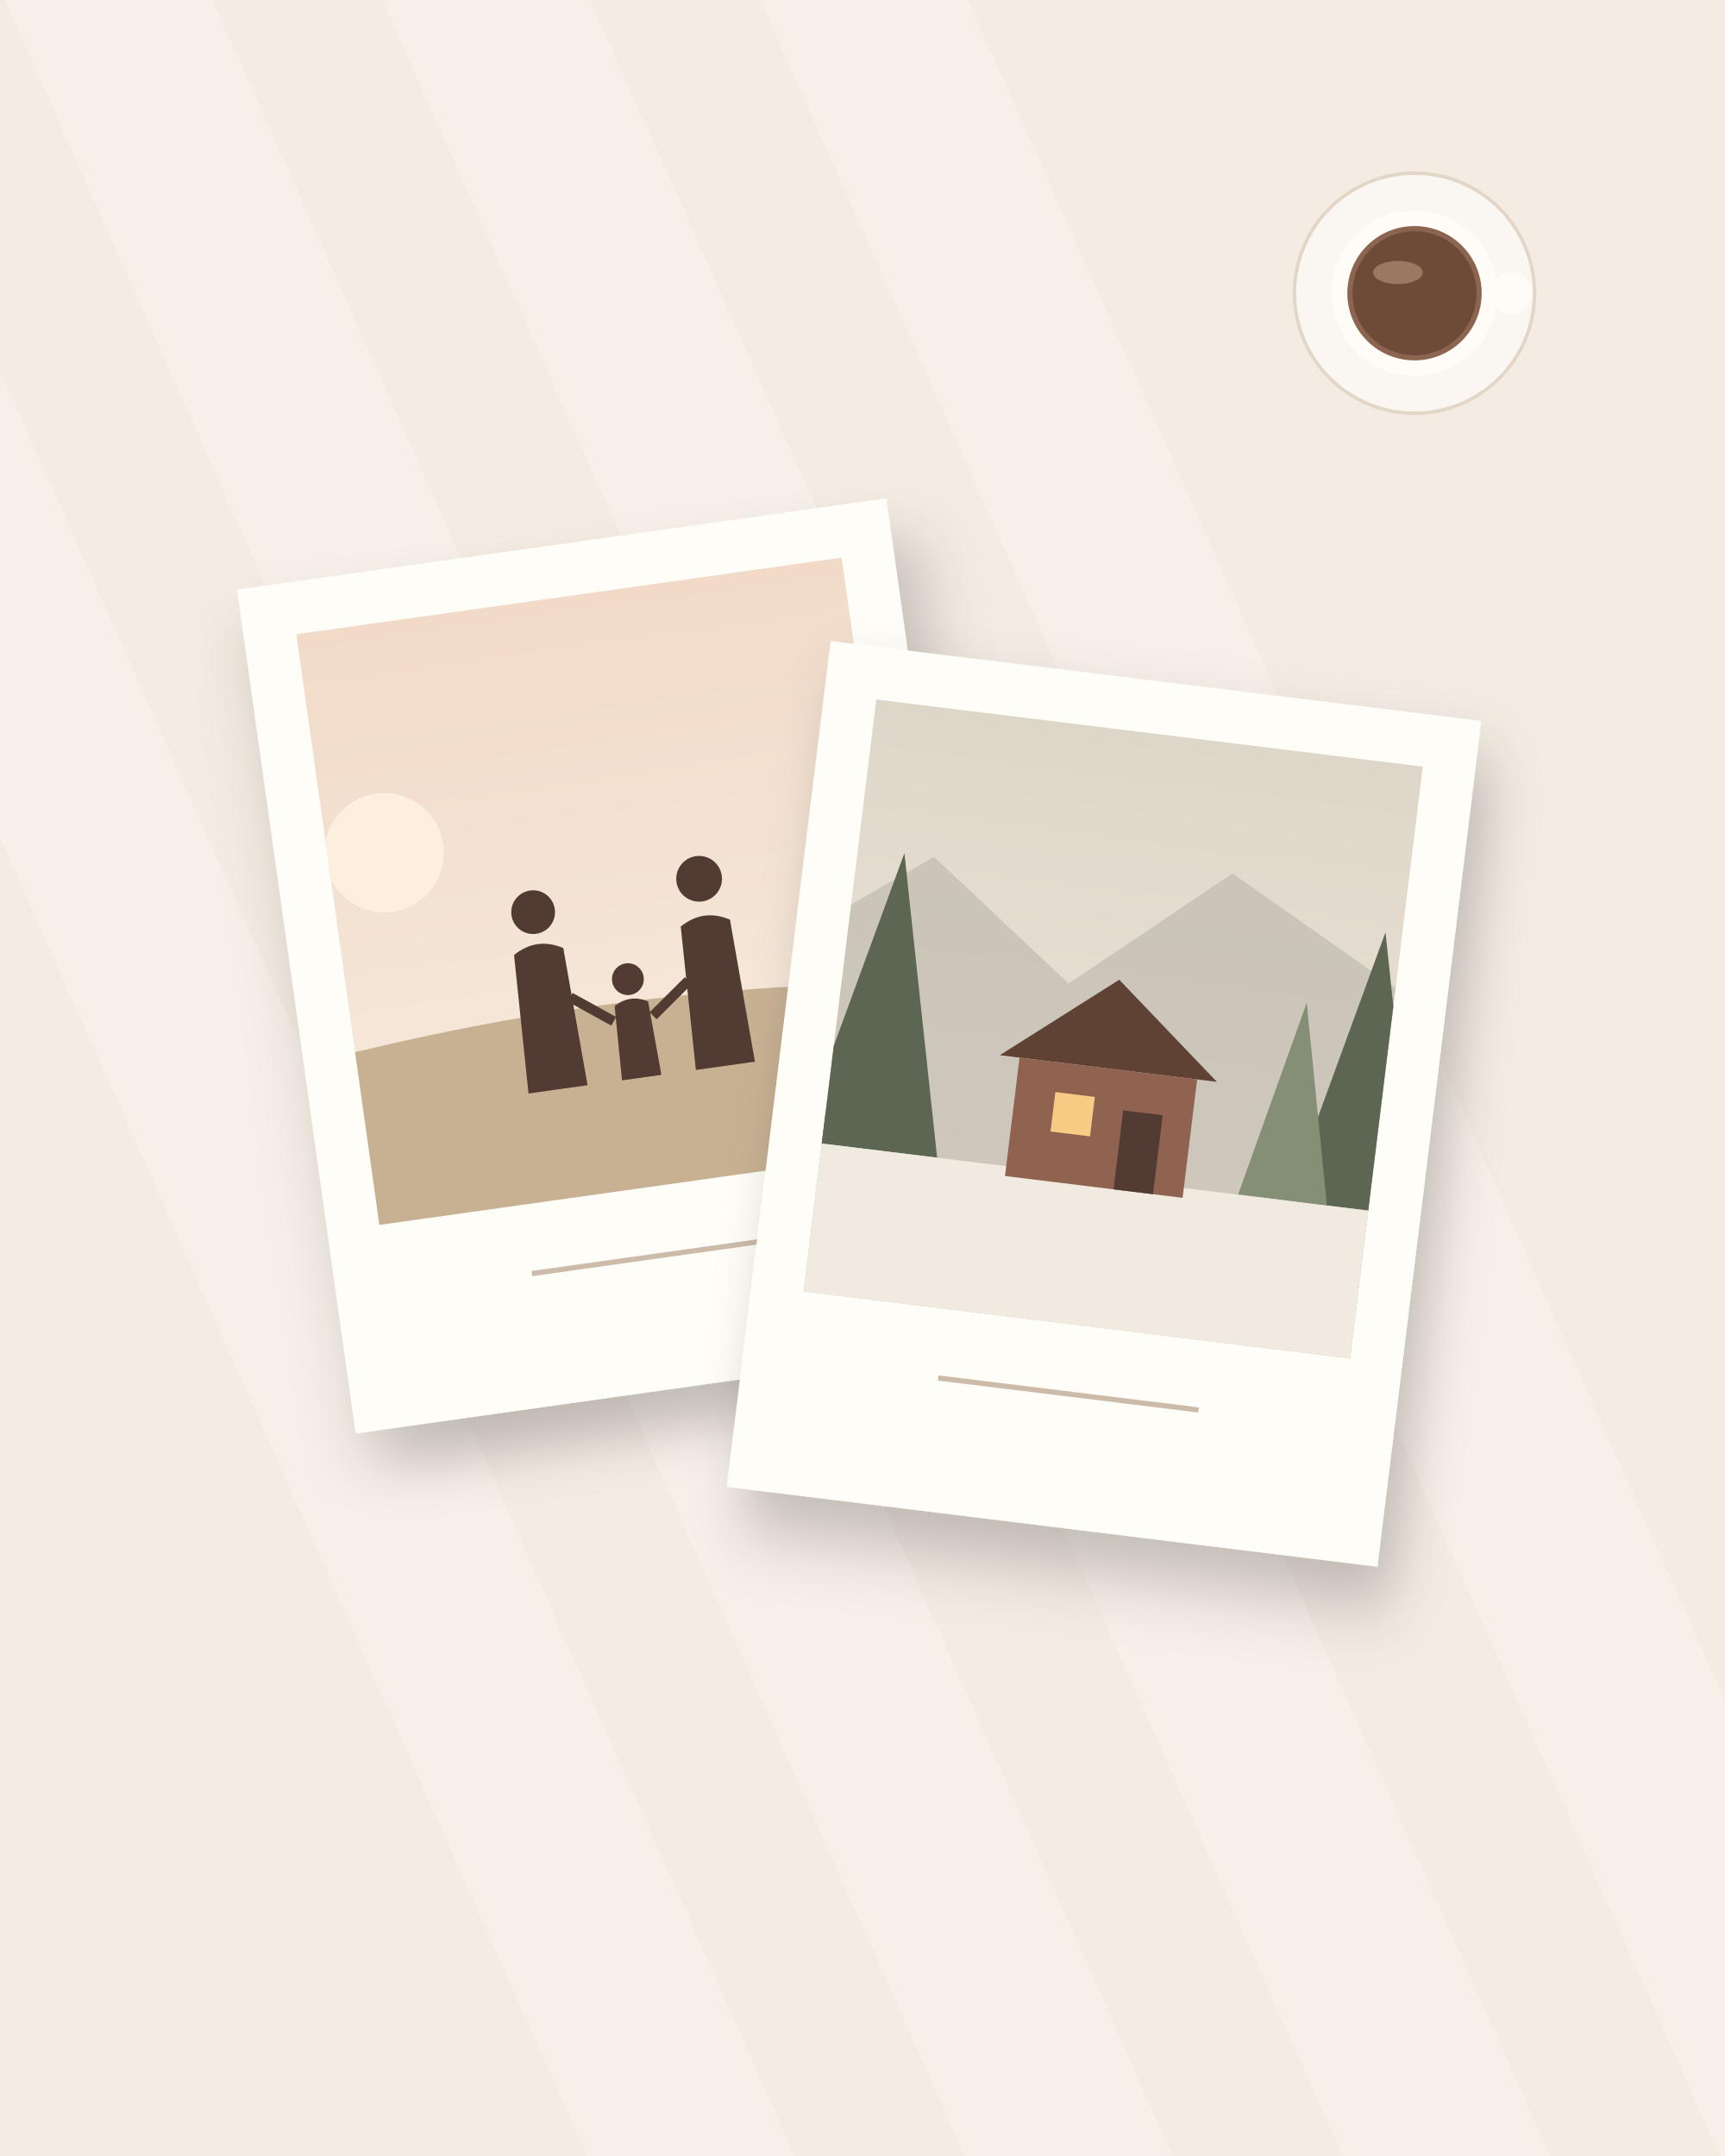
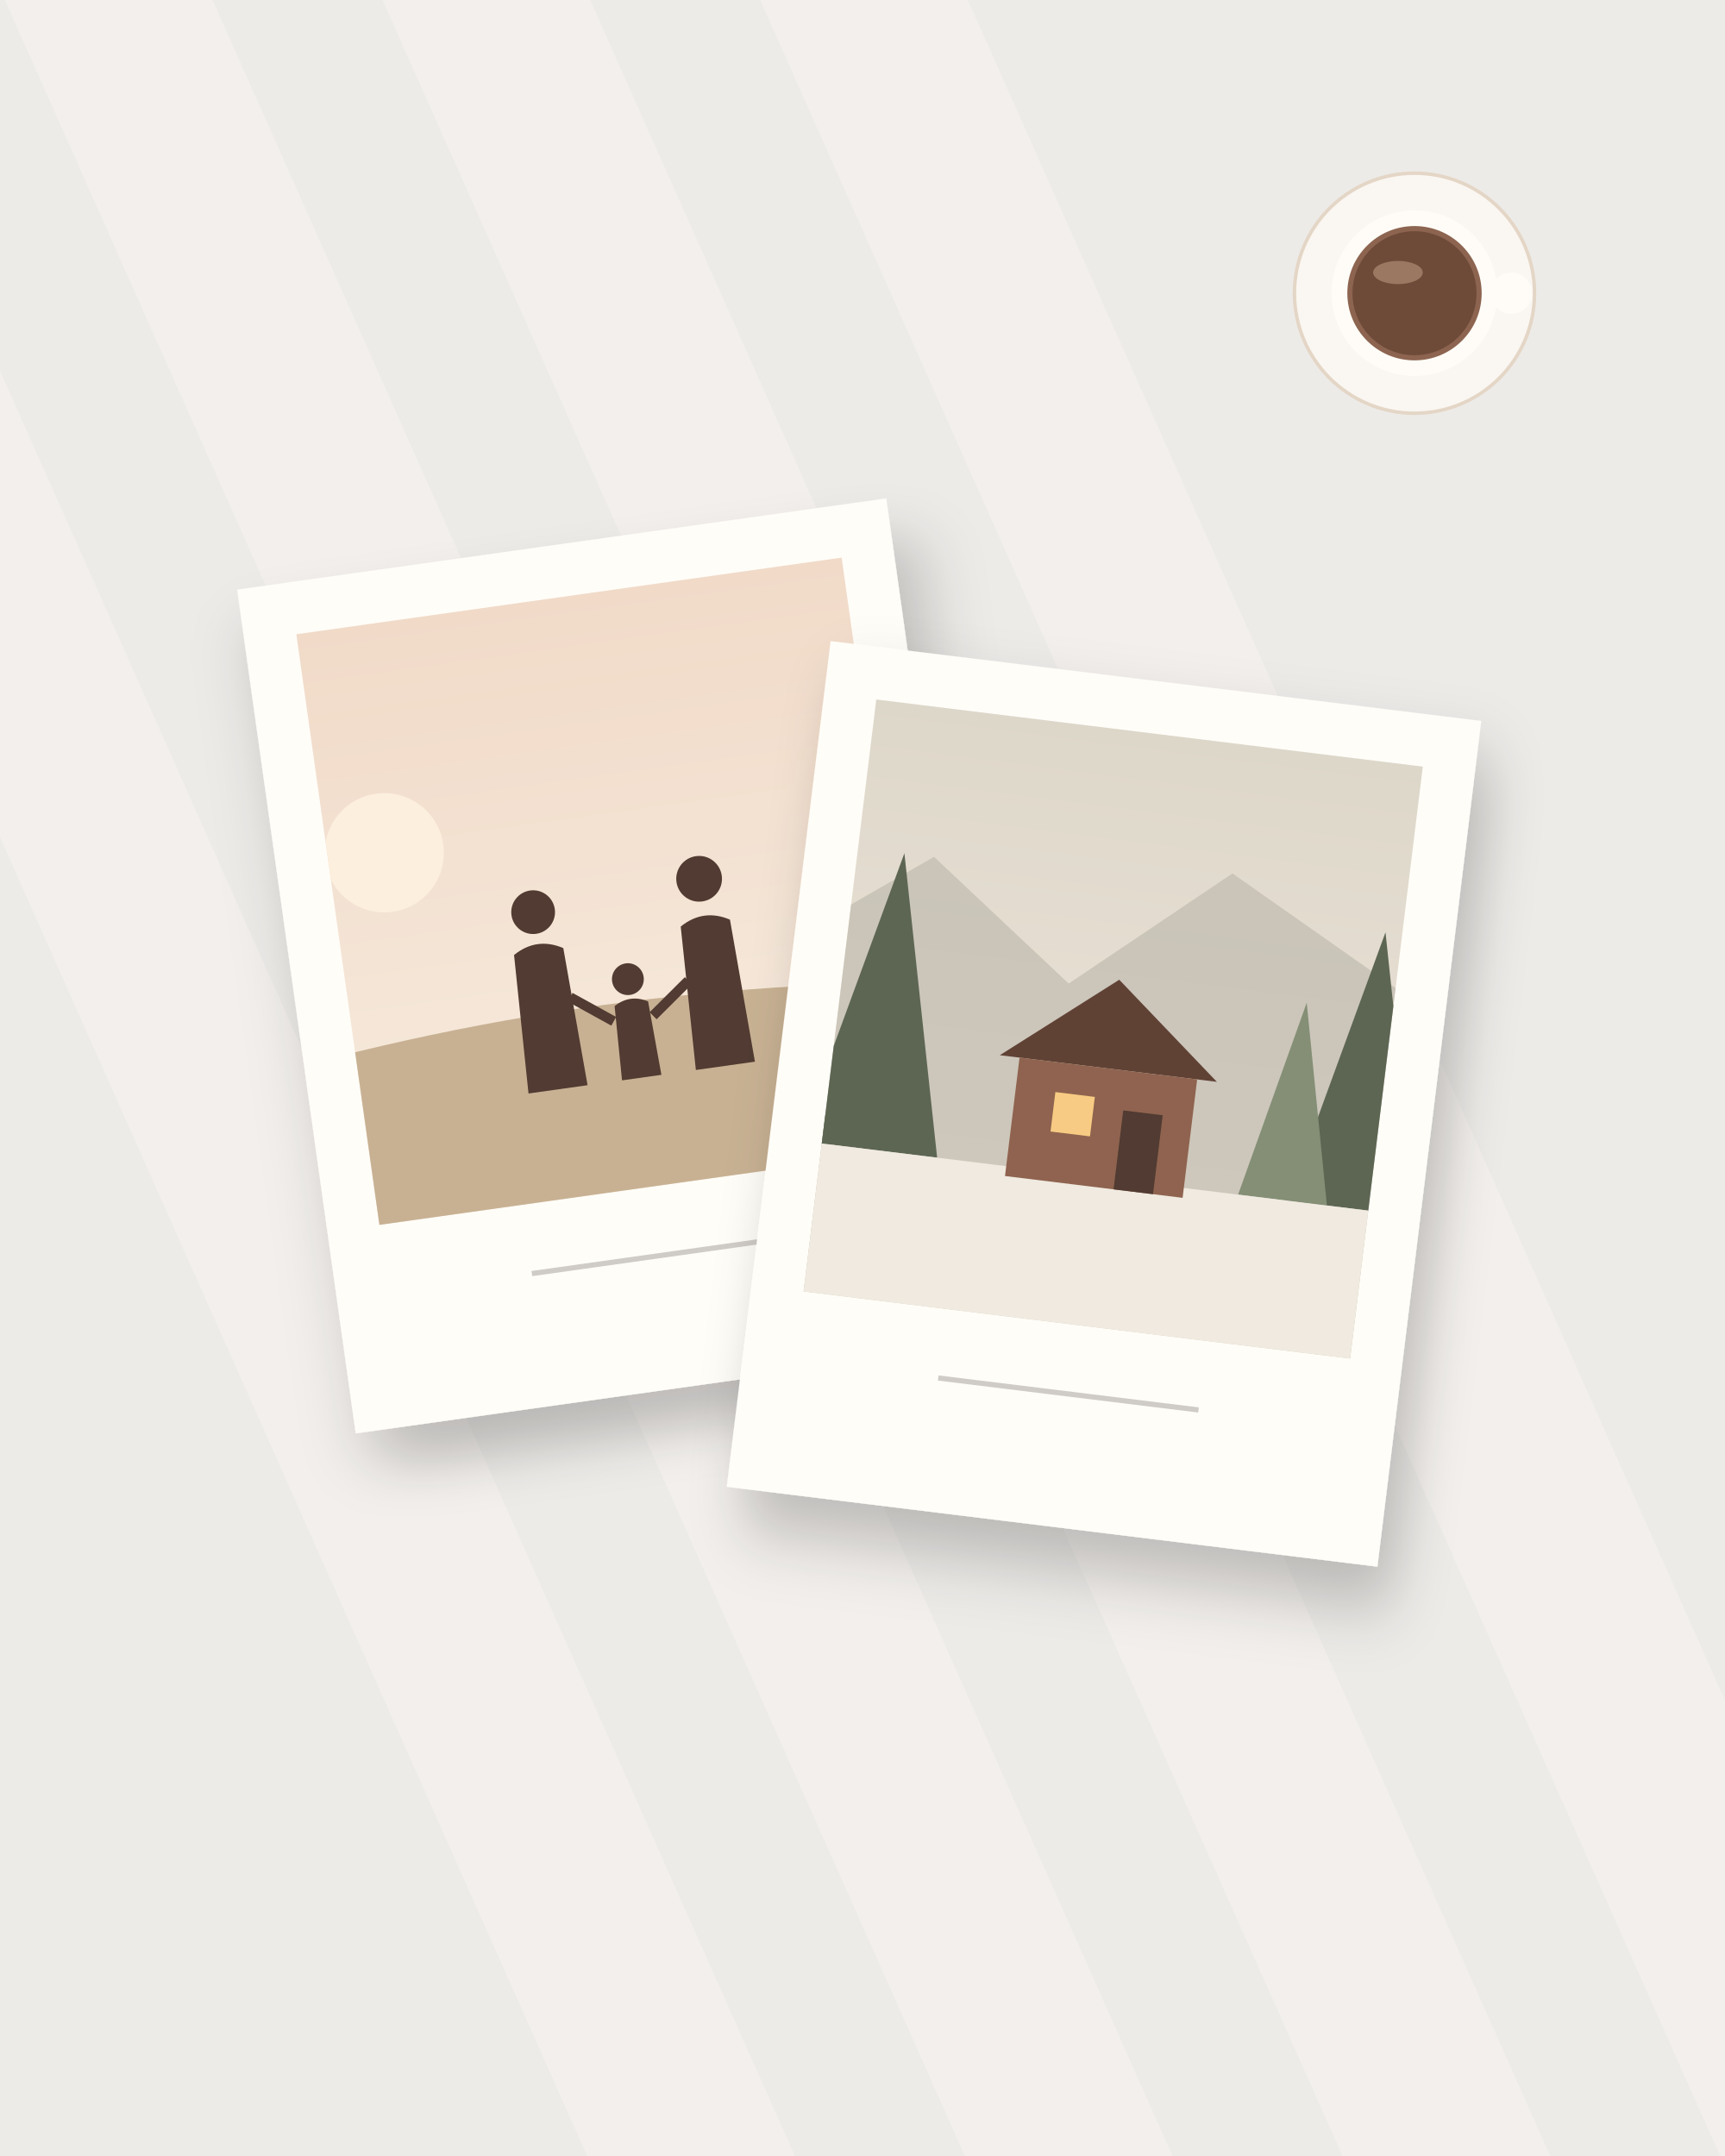
<svg xmlns="http://www.w3.org/2000/svg" viewBox="0 0 1000 1250" width="1000" height="1250" role="img">
  <defs>
    <filter id="recuerdosdpgrain" x="0" y="0" width="100%" height="100%">
      <feTurbulence type="fractalNoise" baseFrequency=".9" numOctaves="2" seed="7" result="n" />
      <feColorMatrix type="matrix" values="0 0 0 0 .29  0 0 0 0 .2  0 0 0 0 .16  0 0 0 .07 0" />
      <feComposite in2="SourceGraphic" operator="in" />
    </filter>
    <filter id="recuerdosdpshadow" x="-20%" y="-20%" width="140%" height="150%">
      <feGaussianBlur in="SourceAlpha" stdDeviation="18" />
      <feOffset dx="10" dy="22" />
      <feComponentTransfer>
        <feFuncA type="linear" slope=".22" />
      </feComponentTransfer>
      <feMerge>
        <feMergeNode />
        <feMergeNode in="SourceGraphic" />
      </feMerge>
    </filter>
    <filter id="recuerdosdpsoft" x="-50%" y="-50%" width="200%" height="200%">
      <feGaussianBlur stdDeviation="70" />
    </filter>
    <linearGradient id="recuerdosdpspine" x1="0" y1="0" x2="1" y2="0">
      <stop offset="0" stop-color="#000" stop-opacity="0" />
      <stop offset=".44" stop-color="#4A3228" stop-opacity=".05" />
      <stop offset=".5" stop-color="#4A3228" stop-opacity=".22" />
      <stop offset=".56" stop-color="#4A3228" stop-opacity=".05" />
      <stop offset="1" stop-color="#000" stop-opacity="0" />
    </linearGradient>
  </defs>
-   <rect width="1000" height="1250" fill="#F4ECE3" />
-   <rect width="1000" height="1250" fill="#F4ECE3" filter="url(#recuerdosdgrain)" />
+   <rect width="1000" height="1250" fill="#EDEBE8" />
+   <rect width="1000" height="1250" fill="#EDEBE8" filter="url(#recuerdosdgrain)" />
  <g opacity=".26" filter="url(#recuerdosdsoft)" transform="rotate(-24 500.0 625.0)">
    <rect x="100" y="-500" width="110" height="2375" fill="#FFFDF8" />
    <rect x="300" y="-500" width="110" height="2375" fill="#FFFDF8" />
    <rect x="500" y="-500" width="110" height="2375" fill="#FFFDF8" />
    <rect x="700" y="-500" width="110" height="2375" fill="#FFFDF8" />
  </g>
  <g transform="translate(360 560) rotate(-8)" filter="url(#recuerdosdpshadow)">
    <rect x="-190.0" y="-247.0" width="380" height="494.0" fill="#FFFDF8" />
    <svg x="-159.6" y="-216.6" width="319.2" height="345.8" viewBox="0 0 160 120" preserveAspectRatio="xMidYMid slice">
      <g>
        <defs>
          <linearGradient id="recuerdosdppfamilys" x1="0" y1="0" x2="0" y2="1">
            <stop offset="0" stop-color="#F0D9C6" />
            <stop offset="1" stop-color="#F7EBDD" />
          </linearGradient>
        </defs>
        <rect width="160" height="120" fill="url(#recuerdosdppfamilys)" />
        <circle cx="36" cy="46" r="12" fill="#FCEEDC" />
        <path d="M0 88 Q80 76 160 90 V120 H0Z" fill="#C6AE8F" />
        <g fill="#4A3228">
          <circle cx="64" cy="62" r="4.4" />
          <path d="M58 98 L59 70 Q64 67 69 70 L70 98Z" />
          <circle cx="98" cy="60" r="4.6" />
          <path d="M92 98 L93 69 Q98 66 103 69 L104 98Z" />
          <circle cx="81" cy="78" r="3.2" />
          <path d="M77 98 L77.6 83 Q81 81 84.4 83 L85 98Z" />
          <path d="M69 80 L77 86 M85 86 L93 80" stroke="#4A3228" stroke-width="2" />
        </g>
      </g>
      <rect width="160" height="120" fill="#fff" opacity=".04" />
    </svg>
-     <rect x="-76.0" y="167.96" width="152.0" height="3" fill="#CDBBAA" />
+     <rect x="-76.0" y="167.96" width="152.0" height="3" fill="#CFCBC6" />
  </g>
  <g transform="translate(640 640) rotate(7)" filter="url(#recuerdosdpshadow)">
    <rect x="-190.0" y="-247.0" width="380" height="494.0" fill="#FFFDF8" />
    <svg x="-159.6" y="-216.6" width="319.2" height="345.8" viewBox="0 0 160 120" preserveAspectRatio="xMidYMid slice">
      <g>
        <defs>
          <linearGradient id="recuerdosdppcabins" x1="0" y1="0" x2="0" y2="1">
            <stop offset="0" stop-color="#DCD5C8" />
            <stop offset="1" stop-color="#EFE6D8" />
          </linearGradient>
        </defs>
        <rect width="160" height="120" fill="url(#recuerdosdppcabins)" />
        <path d="M0 60 L40 30 L70 52 L100 26 L160 58 V120 H0Z" fill="#B8B3A6" opacity=".6" />
        <path d="M14 40 l-12 50 h24 z" fill="#6F7A62" />
        <path d="M34 30 l-14 60 h28 z" fill="#56604C" />
        <path d="M132 34 l-13 56 h26 z" fill="#56604C" />
        <path d="M150 44 l-11 46 h22 z" fill="#6F7A62" />
        <path d="M118 50 l-9 40 h18 z" fill="#7F8A70" />
        <rect y="90" width="160" height="30" fill="#EFE9DF" />
        <path d="M58 68 L80 50 L102 68 Z" fill="#5B3B2E" />
        <rect x="62" y="68" width="36" height="24" fill="#8A5E48" />
        <rect x="70" y="74" width="8" height="8" fill="#F7C97E" />
        <rect x="84" y="76" width="8" height="16" fill="#4A3228" />
      </g>
      <rect width="160" height="120" fill="#fff" opacity=".04" />
    </svg>
-     <rect x="-76.0" y="167.96" width="152.0" height="3" fill="#CDBBAA" />
+     <rect x="-76.0" y="167.96" width="152.0" height="3" fill="#CFCBC6" />
  </g>
  <g transform="translate(820 170)">
    <circle r="69.6" fill="#FBF7F1" opacity=".95" />
    <circle r="69.6" fill="none" stroke="#E4D6C6" stroke-width="2" />
    <circle r="48" fill="#FFFCF7" />
    <circle r="37.44" fill="#6E4A38" />
    <circle r="37.44" fill="none" stroke="#8C6450" stroke-width="3" />
    <ellipse cx="-9.6" cy="-12.0" rx="14.4" ry="6.72" fill="#C8A58A" opacity=".5" />
    <rect x="44.16" y="-12" width="24.0" height="24" rx="12" fill="#FFFCF7" />
  </g>
</svg>
